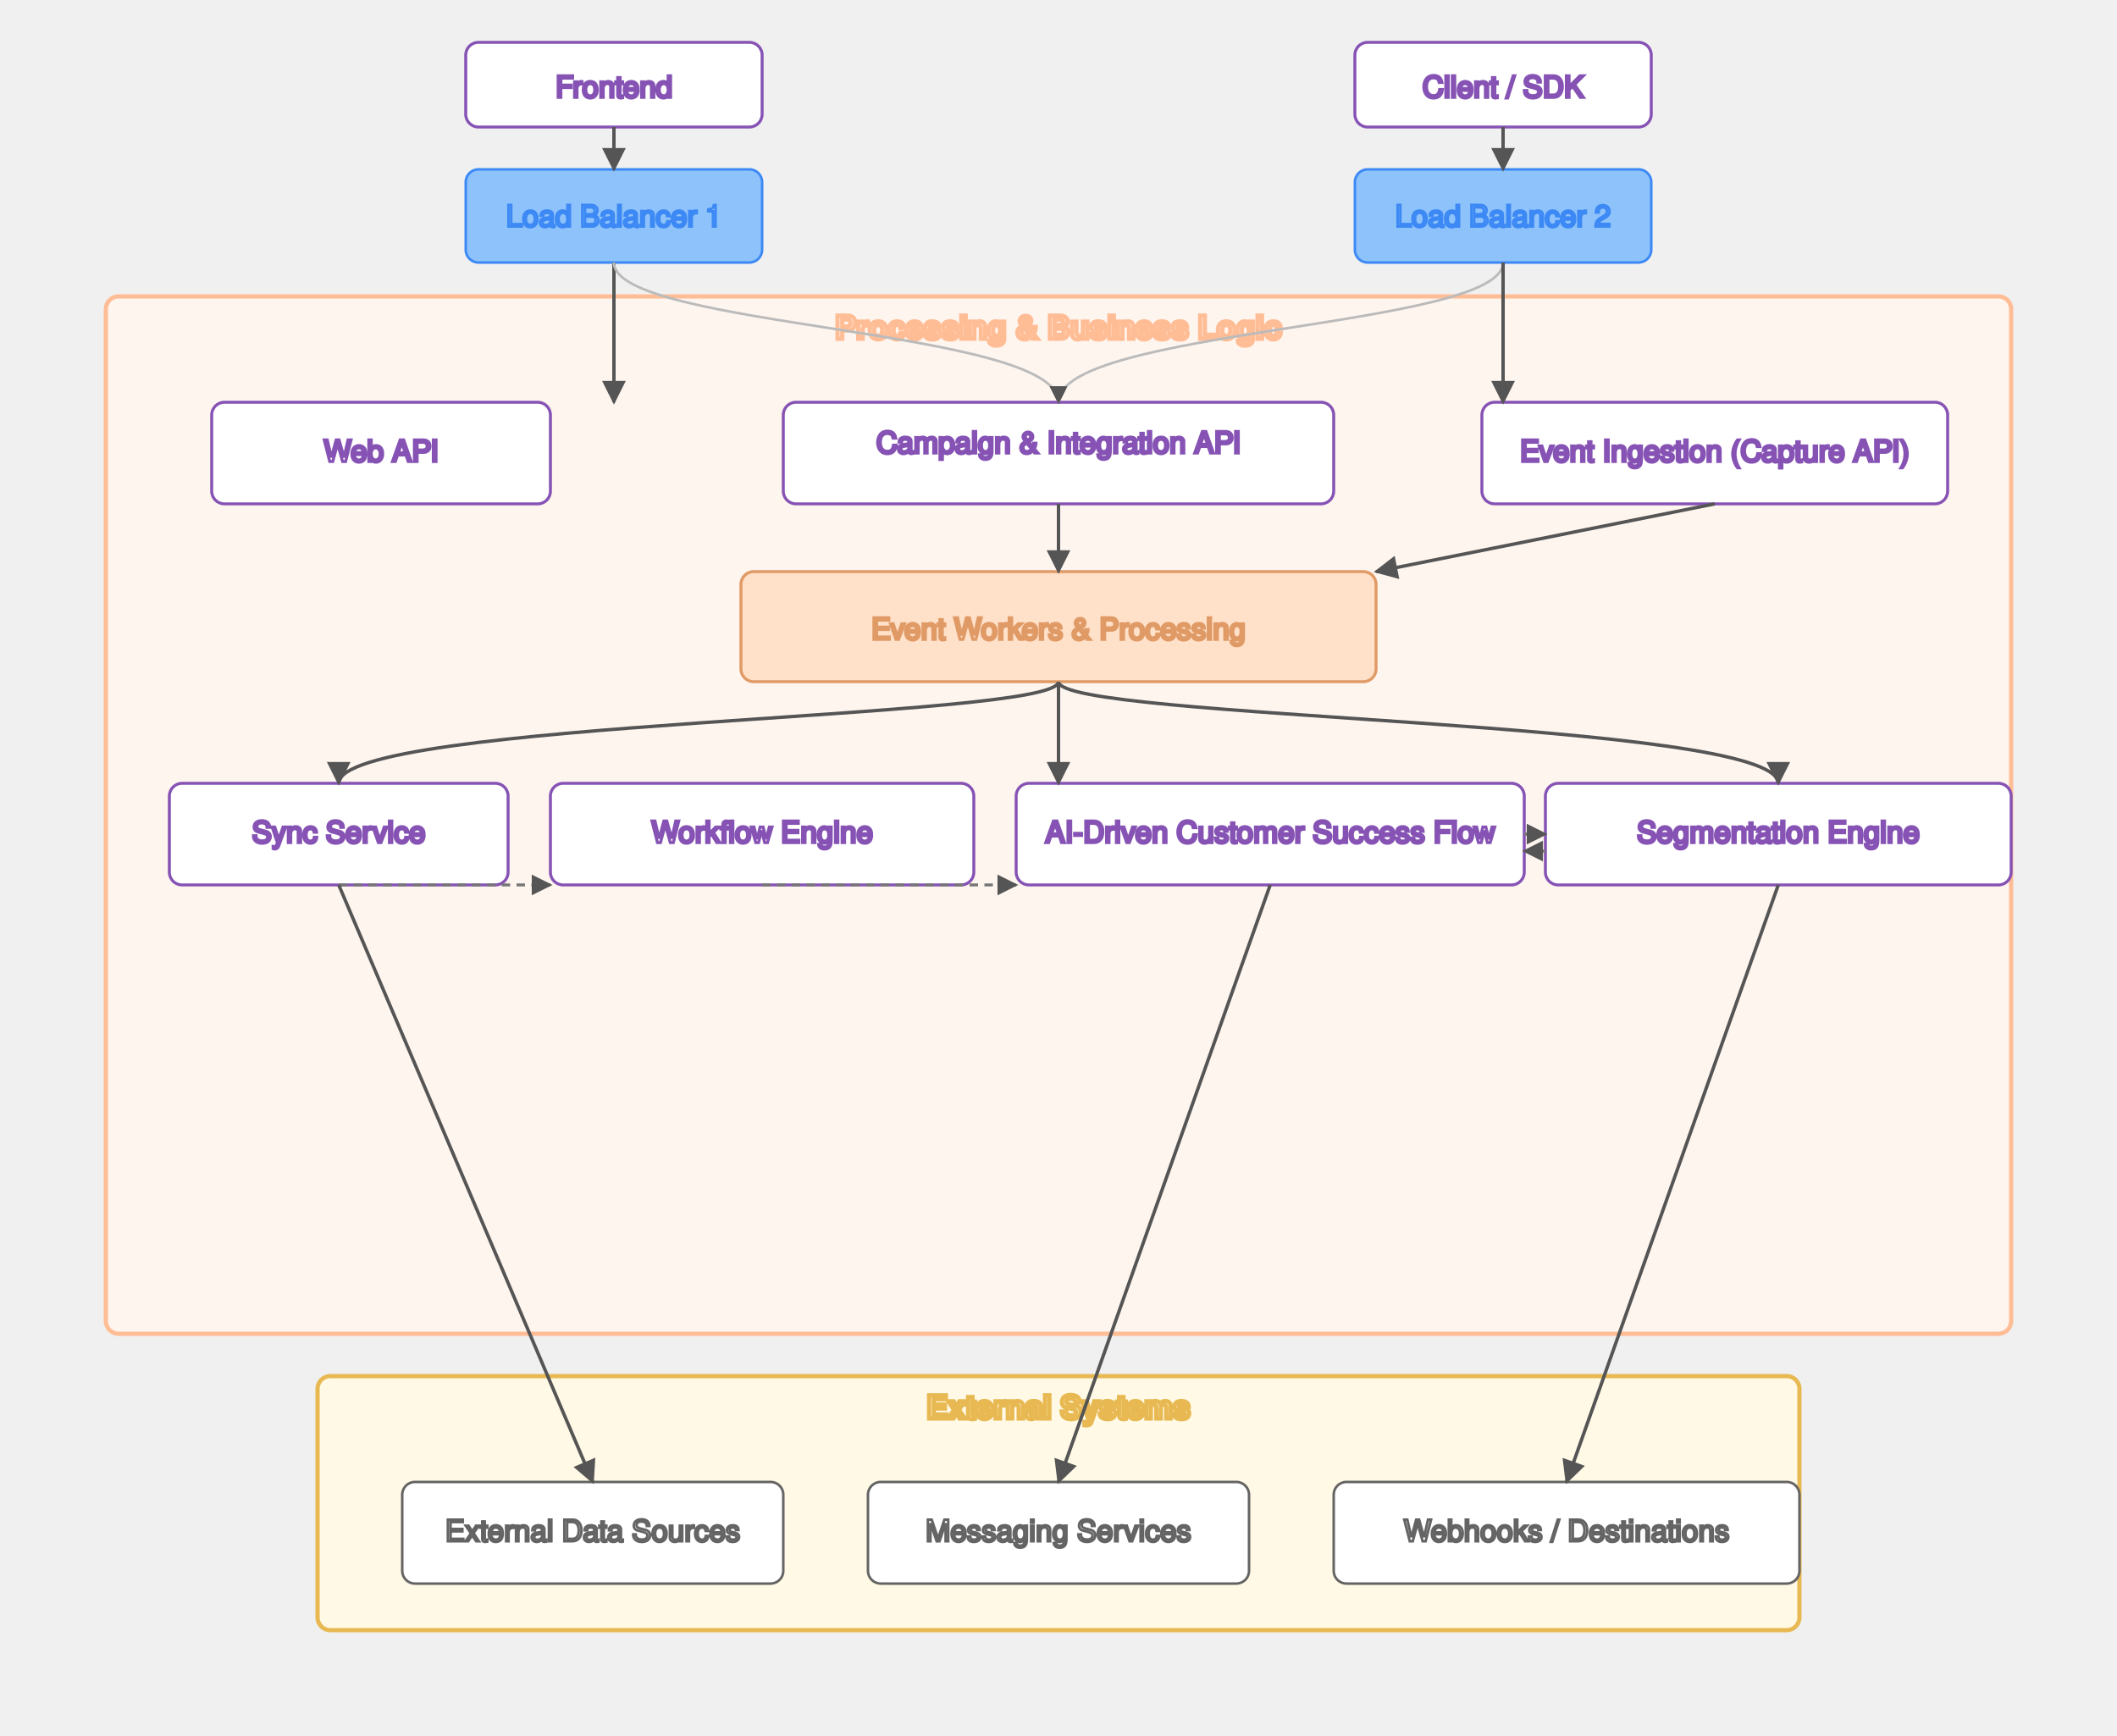
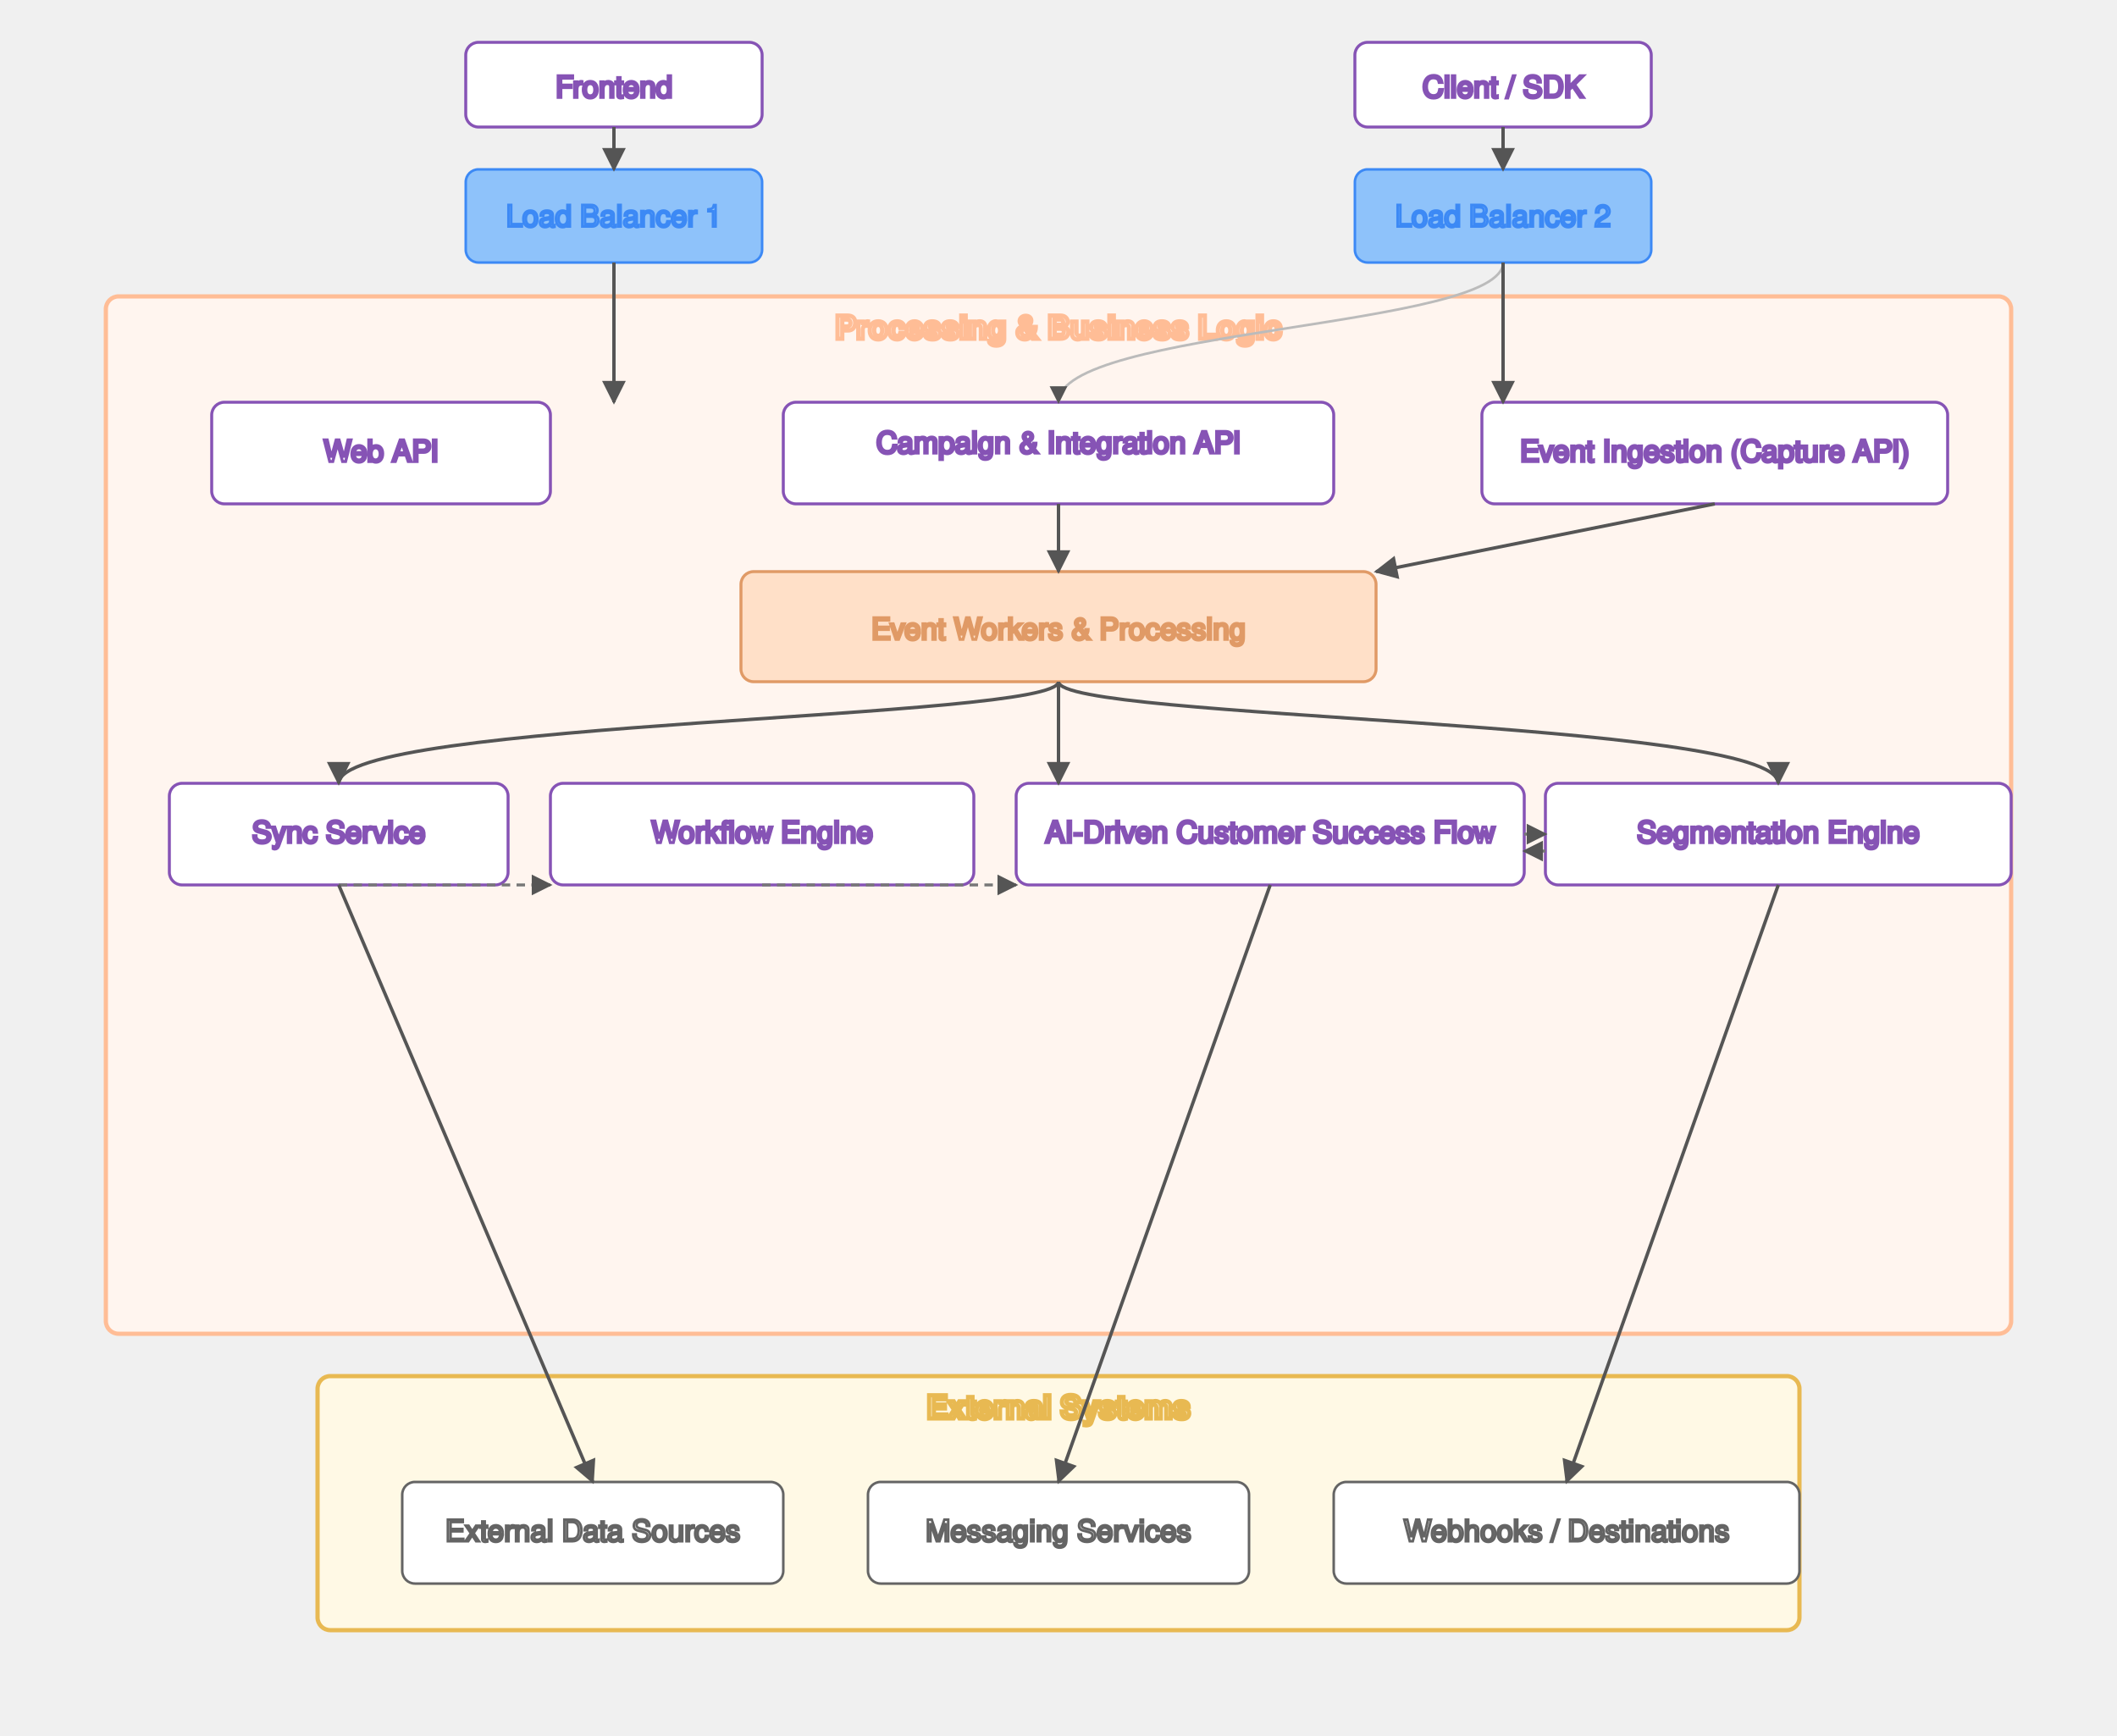
<svg xmlns="http://www.w3.org/2000/svg" width="1000" height="820" viewBox="0 0 1000 820" font-family="Helvetica, Arial, sans-serif" font-size="14" text-anchor="middle">
  <defs>
    <marker id="arrow" viewBox="0 0 10 10" refX="9" refY="5" markerWidth="7" markerHeight="7" orient="auto-start-reverse">
      <path d="M 0 0 L 10 5 L 0 10 z" fill="#555" />
    </marker>
    <style>
      .title      { font-size:15px; font-weight:bold; }
      .lb         { fill:#8EC2FA; stroke:#3C89F5; stroke-width:1.2; }
      .api        { fill:#FFFFFF; stroke:#8653B5; stroke-width:1.4; }
      .proc       { fill:#FFE0C8; stroke:#E09A66; stroke-width:1.4; }
      .service    { fill:#FFFFFF; stroke:#8653B5; stroke-width:1.4; }
      .external   { fill:#FFFFFF; stroke:#646464; stroke-width:1.2; }
      .groupProc  { fill:#FFF5EF; stroke:#FFBD96; stroke-width:2; }
      .groupExt   { fill:#FFF9E5; stroke:#E8B952; stroke-width:2; }
    </style>
  </defs>
  <g class="groupProc">
    <rect x="50" y="140" width="900" height="490" rx="6" />
    <text x="500" y="160" class="title">Processing &amp; Business Logic</text>
  </g>
  <g class="groupExt">
    <rect x="150" y="650" width="700" height="120" rx="6" />
    <text x="500" y="670" class="title">External Systems</text>
  </g>
  <g class="service">
    <rect x="220" y="20" width="140" height="40" rx="6" />
    <text x="290" y="46">Frontend</text>
    <rect x="640" y="20" width="140" height="40" rx="6" />
    <text x="710" y="46">Client / SDK</text>
  </g>
  <g class="lb">
    <rect x="220" y="80" width="140" height="44" rx="6" />
    <text x="290" y="107">Load Balancer 1</text>
    <rect x="640" y="80" width="140" height="44" rx="6" />
    <text x="710" y="107">Load Balancer 2</text>
  </g>
  <g class="api">
    <rect x="100" y="190" width="160" height="48" rx="6" />
    <text x="180" y="218">Web API</text>
    <rect x="370" y="190" width="260" height="48" rx="6" />
    <text x="500" y="214">Campaign &amp; Integration API</text>
    <rect x="700" y="190" width="220" height="48" rx="6" />
    <text x="810" y="218">Event Ingestion (Capture API)</text>
  </g>
  <g class="proc">
    <rect x="350" y="270" width="300" height="52" rx="6" />
    <text x="500" y="302">Event Workers &amp; Processing</text>
  </g>
  <g class="service">
    <rect x="80" y="370" width="160" height="48" rx="6" />
    <text x="160" y="398">Sync Service</text>
    <rect x="260" y="370" width="200" height="48" rx="6" />
    <text x="360" y="398">Workflow Engine</text>
    <rect x="480" y="370" width="240" height="48" rx="6" />
    <text x="600" y="398">AI-Driven Customer Success Flow</text>
    <rect x="730" y="370" width="220" height="48" rx="6" />
    <text x="840" y="398">Segmentation Engine</text>
  </g>
  <g class="external">
    <rect x="190" y="700" width="180" height="48" rx="6" />
    <text x="280" y="728">External Data Sources</text>
    <rect x="410" y="700" width="180" height="48" rx="6" />
    <text x="500" y="728">Messaging Services</text>
    <rect x="630" y="700" width="220" height="48" rx="6" />
    <text x="740" y="728">Webhooks / Destinations</text>
  </g>
  <path d="M290 60 V80" stroke="#555" stroke-width="1.6" marker-end="url(#arrow)" />
  <path d="M710 60 V80" stroke="#555" stroke-width="1.6" marker-end="url(#arrow)" />
  <path d="M290 124 V190" stroke="#555" stroke-width="1.6" marker-end="url(#arrow)" />
-   <path d="M290 124 C290 155, 500 155, 500 190" stroke="#bbb" stroke-width="1.2" marker-end="url(#arrow)" fill="none" />
  <path d="M710 124 C710 155, 500 155, 500 190" stroke="#bbb" stroke-width="1.2" marker-end="url(#arrow)" fill="none" />
  <path d="M710 124 V190" stroke="#555" stroke-width="1.6" marker-end="url(#arrow)" />
  <path d="M500 238 V270" stroke="#555" stroke-width="1.6" marker-end="url(#arrow)" />
  <path d="M810 238 L650 270" stroke="#555" stroke-width="1.6" marker-end="url(#arrow)" />
  <path d="M500 322 V370" stroke="#555" stroke-width="1.6" marker-end="url(#arrow)" />
  <path d="M500 322 C500 340 160 340 160 370" stroke="#555" stroke-width="1.6" fill="none" marker-end="url(#arrow)" />
  <path d="M500 322 C500 340 840 340 840 370" stroke="#555" stroke-width="1.6" fill="none" marker-end="url(#arrow)" />
  <path d="M360 418 H480" stroke="#777" stroke-dasharray="4 3" stroke-width="1.4" marker-end="url(#arrow)" />
  <path d="M720 394 H730" stroke="#777" stroke-width="1.4" marker-end="url(#arrow)" />
  <path d="M730 402 H720" stroke="#777" stroke-width="1.4" marker-end="url(#arrow)" />
  <path d="M160 418 H260" stroke="#777" stroke-dasharray="4 3" stroke-width="1.4" marker-end="url(#arrow)" />
  <path d="M160 418 L280 700" stroke="#555" stroke-width="1.6" marker-end="url(#arrow)" />
  <path d="M600 418 L500 700" stroke="#555" stroke-width="1.6" marker-end="url(#arrow)" />
  <path d="M840 418 L740 700" stroke="#555" stroke-width="1.6" marker-end="url(#arrow)" />
</svg>
